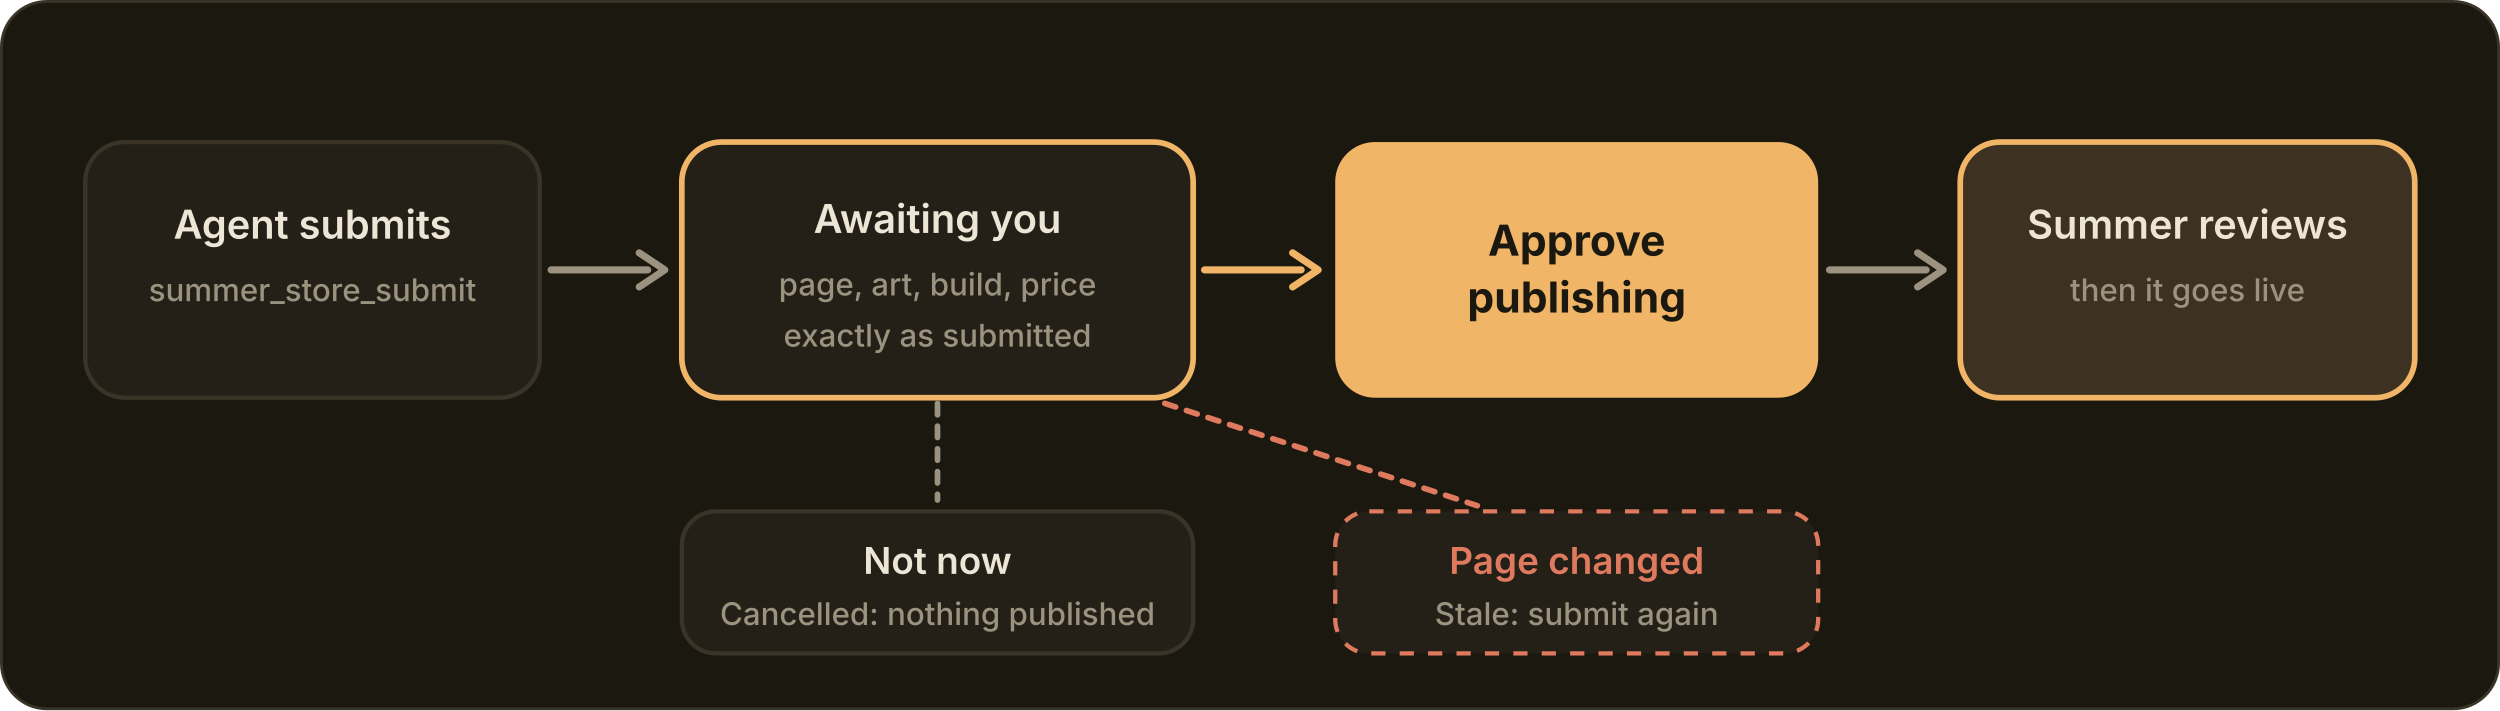
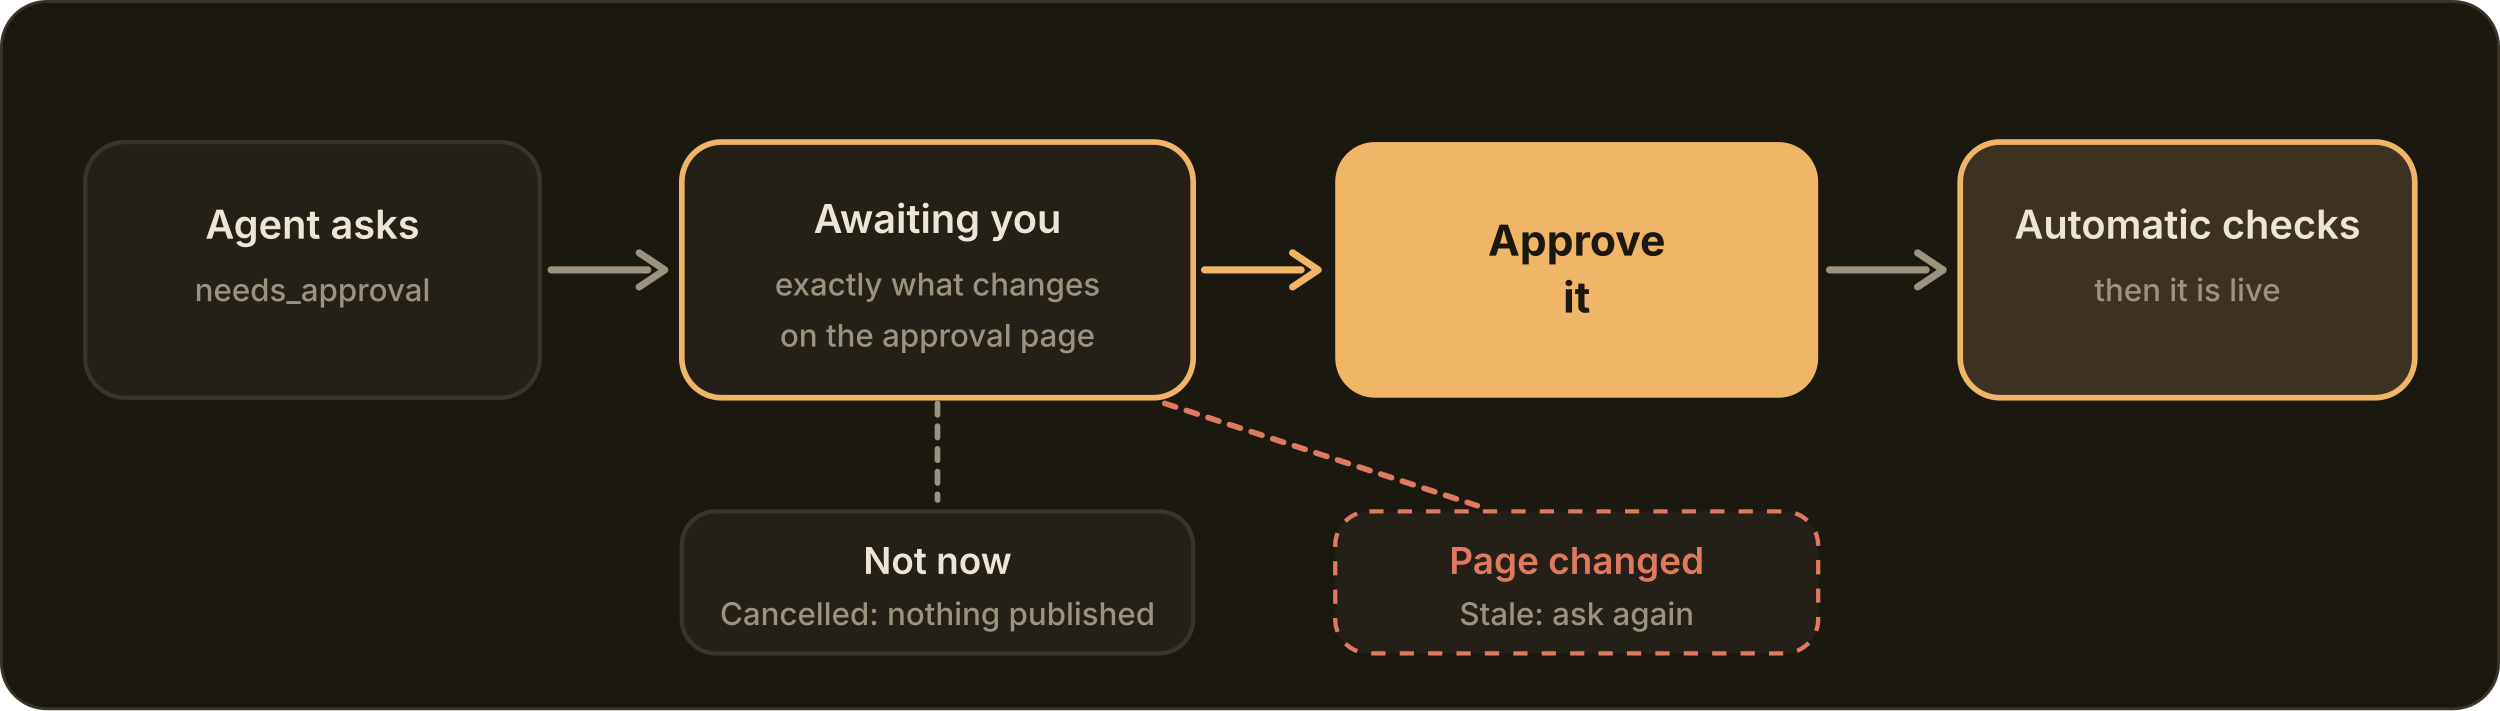
<svg xmlns="http://www.w3.org/2000/svg" viewBox="0 0 880 250" width="880" height="250" font-family="Inter, -apple-system, 'Segoe UI', Helvetica, Arial, sans-serif">
  <rect x="0.5" y="0.5" width="879" height="249" rx="16" fill="#1b1810" stroke="#3a3428" />
  <rect x="30" y="50" width="160" height="90" rx="14" fill="#242017" stroke="#3a3428" stroke-width="1.5" opacity="1" />
-   <text x="110" y="84" font-size="14" font-weight="600" fill="#ede6d6" text-anchor="middle" opacity="1">Agent submits</text>
-   <text x="110" y="106" font-size="11" font-weight="500" fill="#9b927f" text-anchor="middle" opacity="1">summer_store_submit</text>
+   <text x="110" y="84" font-size="14" font-weight="600" fill="#ede6d6" text-anchor="middle" opacity="1">Agent asks</text>
+   <text x="110" y="106" font-size="11" font-weight="500" fill="#9b927f" text-anchor="middle" opacity="1">needs_approval</text>
  <line x1="194" y1="95" x2="228" y2="95" stroke="#9b927f" stroke-width="2.5" stroke-linecap="round" opacity="1" />
  <path d="M 225 89 L 234 95 L 225 101" fill="none" stroke="#9b927f" stroke-width="2.5" stroke-linecap="round" stroke-linejoin="round" />
  <rect x="240" y="50" width="180" height="90" rx="14" fill="#242017" stroke="#f0b566" stroke-width="2" opacity="1" />
  <text x="330" y="82" font-size="14" font-weight="600" fill="#ede6d6" text-anchor="middle" opacity="1">Awaiting you</text>
-   <text x="330" y="104" font-size="11" font-weight="500" fill="#9b927f" text-anchor="middle" opacity="1">page, art, build, price</text>
-   <text x="330" y="122" font-size="11" font-weight="500" fill="#9b927f" text-anchor="middle" opacity="1">exactly as submitted</text>
+   <text x="330" y="104" font-size="11" font-weight="500" fill="#9b927f" text-anchor="middle" opacity="1">exactly what changes</text>
+   <text x="330" y="122" font-size="11" font-weight="500" fill="#9b927f" text-anchor="middle" opacity="1">on the approval page</text>
  <line x1="424" y1="95" x2="458" y2="95" stroke="#f0b566" stroke-width="2.5" stroke-linecap="round" opacity="1" />
  <path d="M 455 89 L 464 95 L 455 101" fill="none" stroke="#f0b566" stroke-width="2.5" stroke-linecap="round" stroke-linejoin="round" />
  <rect x="470" y="50" width="170" height="90" rx="14" fill="#f0b566" opacity="1" />
  <text x="555" y="90" font-size="15" font-weight="700" fill="#1b1810" text-anchor="middle" opacity="1">Approve</text>
-   <text x="555" y="110" font-size="15" font-weight="700" fill="#1b1810" text-anchor="middle" opacity="1">publishing</text>
+   <text x="555" y="110" font-size="15" font-weight="700" fill="#1b1810" text-anchor="middle" opacity="1">it</text>
  <line x1="644" y1="95" x2="678" y2="95" stroke="#9b927f" stroke-width="2.5" stroke-linecap="round" opacity="1" />
  <path d="M 675 89 L 684 95 L 675 101" fill="none" stroke="#9b927f" stroke-width="2.5" stroke-linecap="round" stroke-linejoin="round" />
  <rect x="690" y="50" width="160" height="90" rx="14" fill="#3d3121" stroke="#f0b566" stroke-width="2" opacity="1" />
-   <text x="770" y="84" font-size="14" font-weight="600" fill="#ede6d6" text-anchor="middle" opacity="1">Summer reviews</text>
-   <text x="770" y="106" font-size="11" font-weight="500" fill="#9b927f" text-anchor="middle" opacity="1">then it goes live</text>
+   <text x="770" y="84" font-size="14" font-weight="600" fill="#ede6d6" text-anchor="middle" opacity="1">Automatic checks</text>
+   <text x="770" y="106" font-size="11" font-weight="500" fill="#9b927f" text-anchor="middle" opacity="1">then it is live</text>
  <line x1="330" y1="142" x2="330" y2="176" stroke="#9b927f" stroke-width="2" stroke-linecap="round" stroke-dasharray="4 4" opacity="1" />
  <rect x="240" y="180" width="180" height="50" rx="12" fill="#242017" stroke="#3a3428" stroke-width="1.5" opacity="1" />
  <text x="330" y="202" font-size="13" font-weight="600" fill="#ede6d6" text-anchor="middle" opacity="1">Not now</text>
  <text x="330" y="220" font-size="11" font-weight="500" fill="#9b927f" text-anchor="middle" opacity="1">Cancelled: nothing published</text>
  <rect x="470" y="180" width="170" height="50" rx="12" fill="#242017" stroke="#e07a5f" stroke-width="1.5" stroke-dasharray="5 5" opacity="1" />
  <text x="555" y="202" font-size="13" font-weight="600" fill="#e07a5f" text-anchor="middle" opacity="1">Page changed</text>
-   <text x="555" y="220" font-size="11" font-weight="500" fill="#9b927f" text-anchor="middle" opacity="1">Stale: submit again</text>
+   <text x="555" y="220" font-size="11" font-weight="500" fill="#9b927f" text-anchor="middle" opacity="1">Stale: ask again</text>
  <line x1="410" y1="142" x2="520" y2="178" stroke="#e07a5f" stroke-width="2" stroke-linecap="round" stroke-dasharray="4 4" opacity="1" />
</svg>
